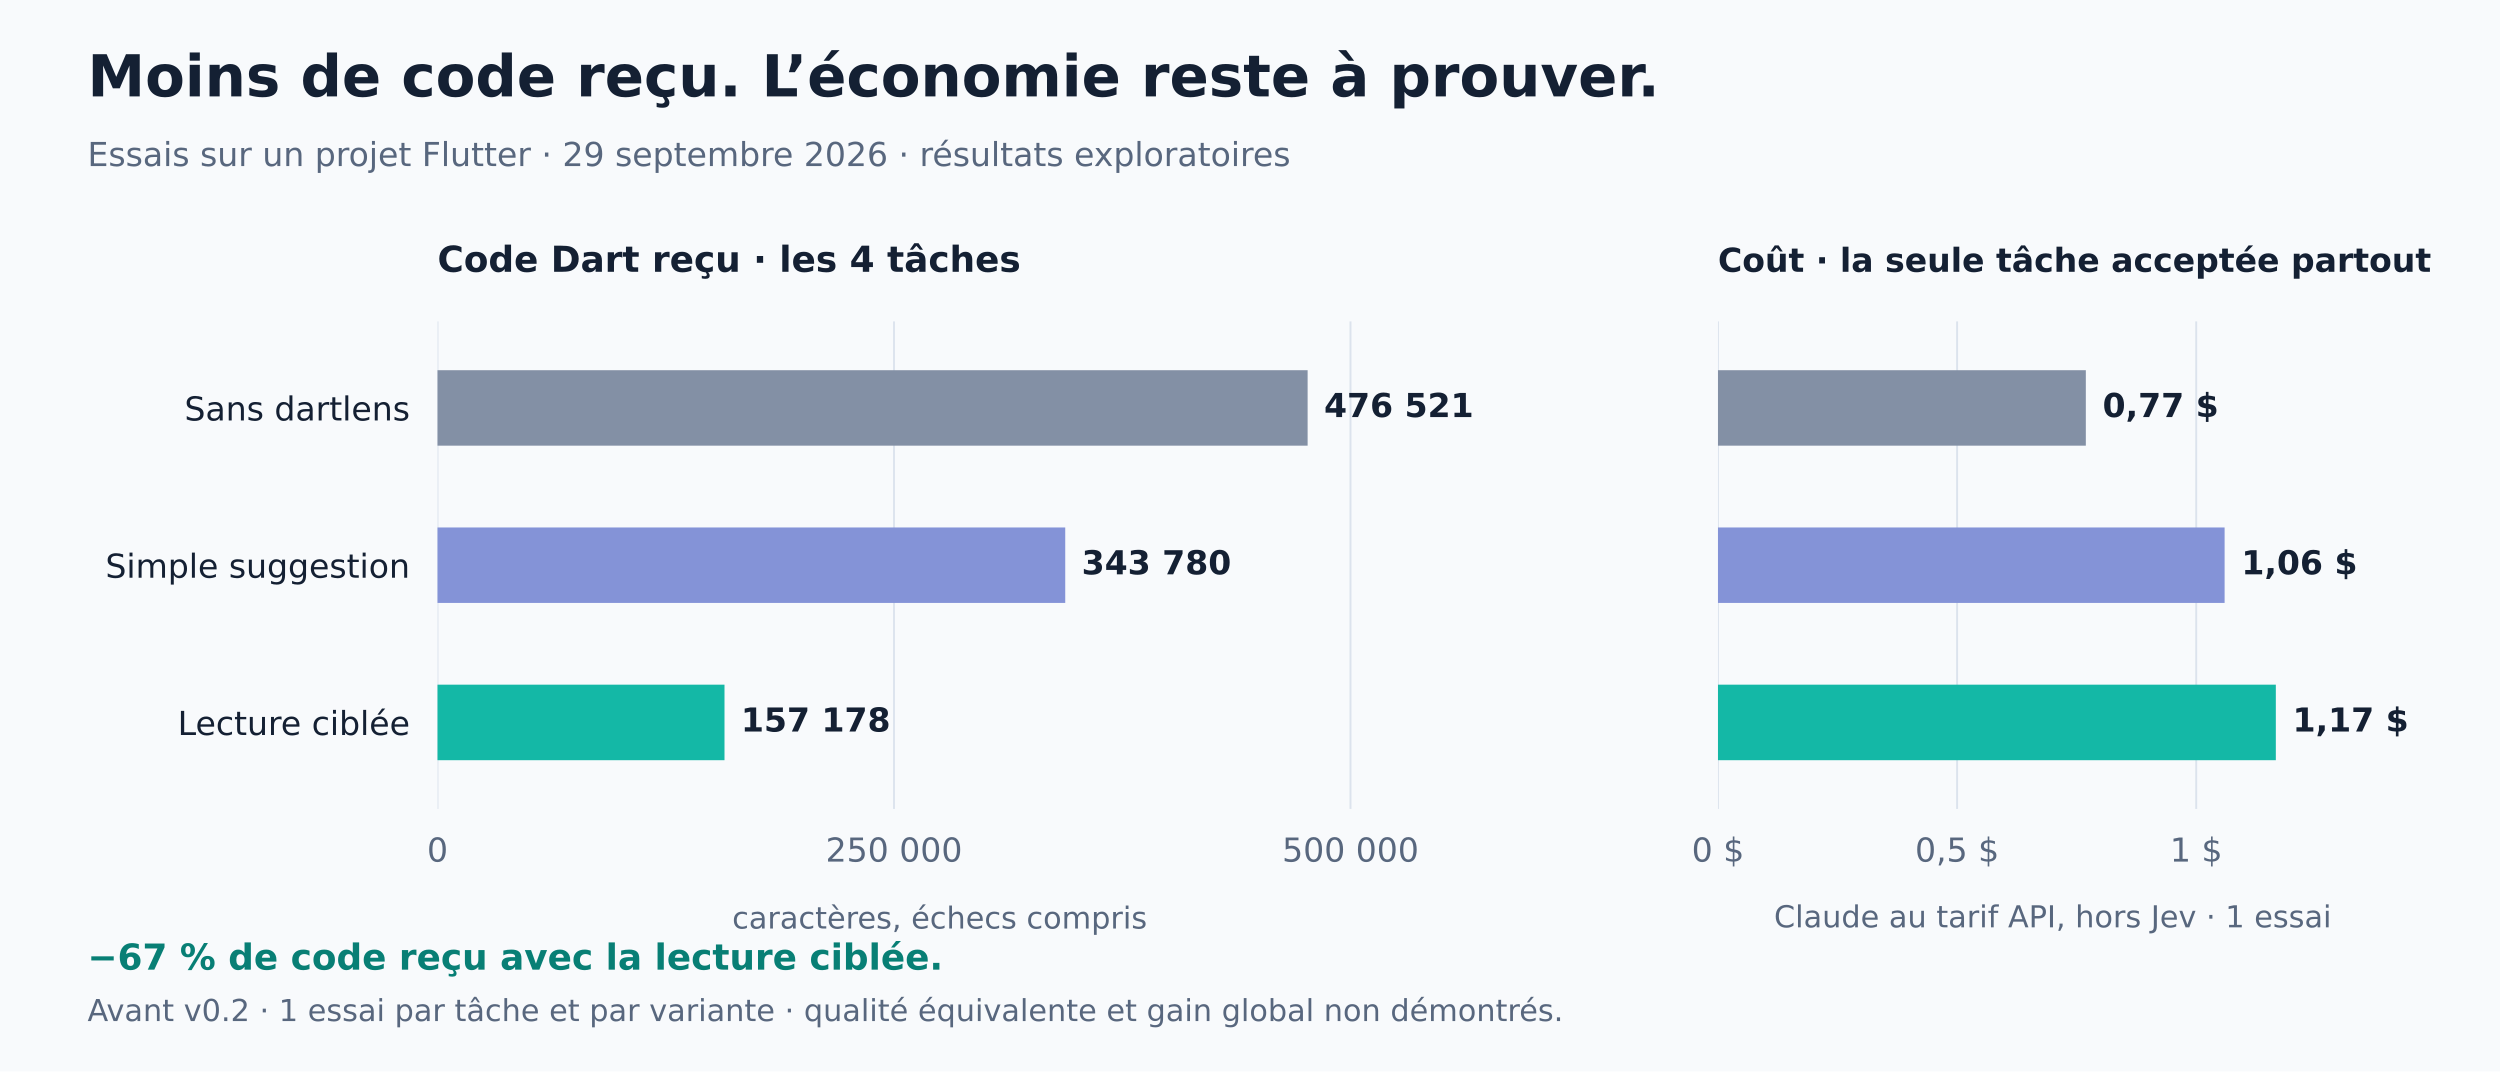
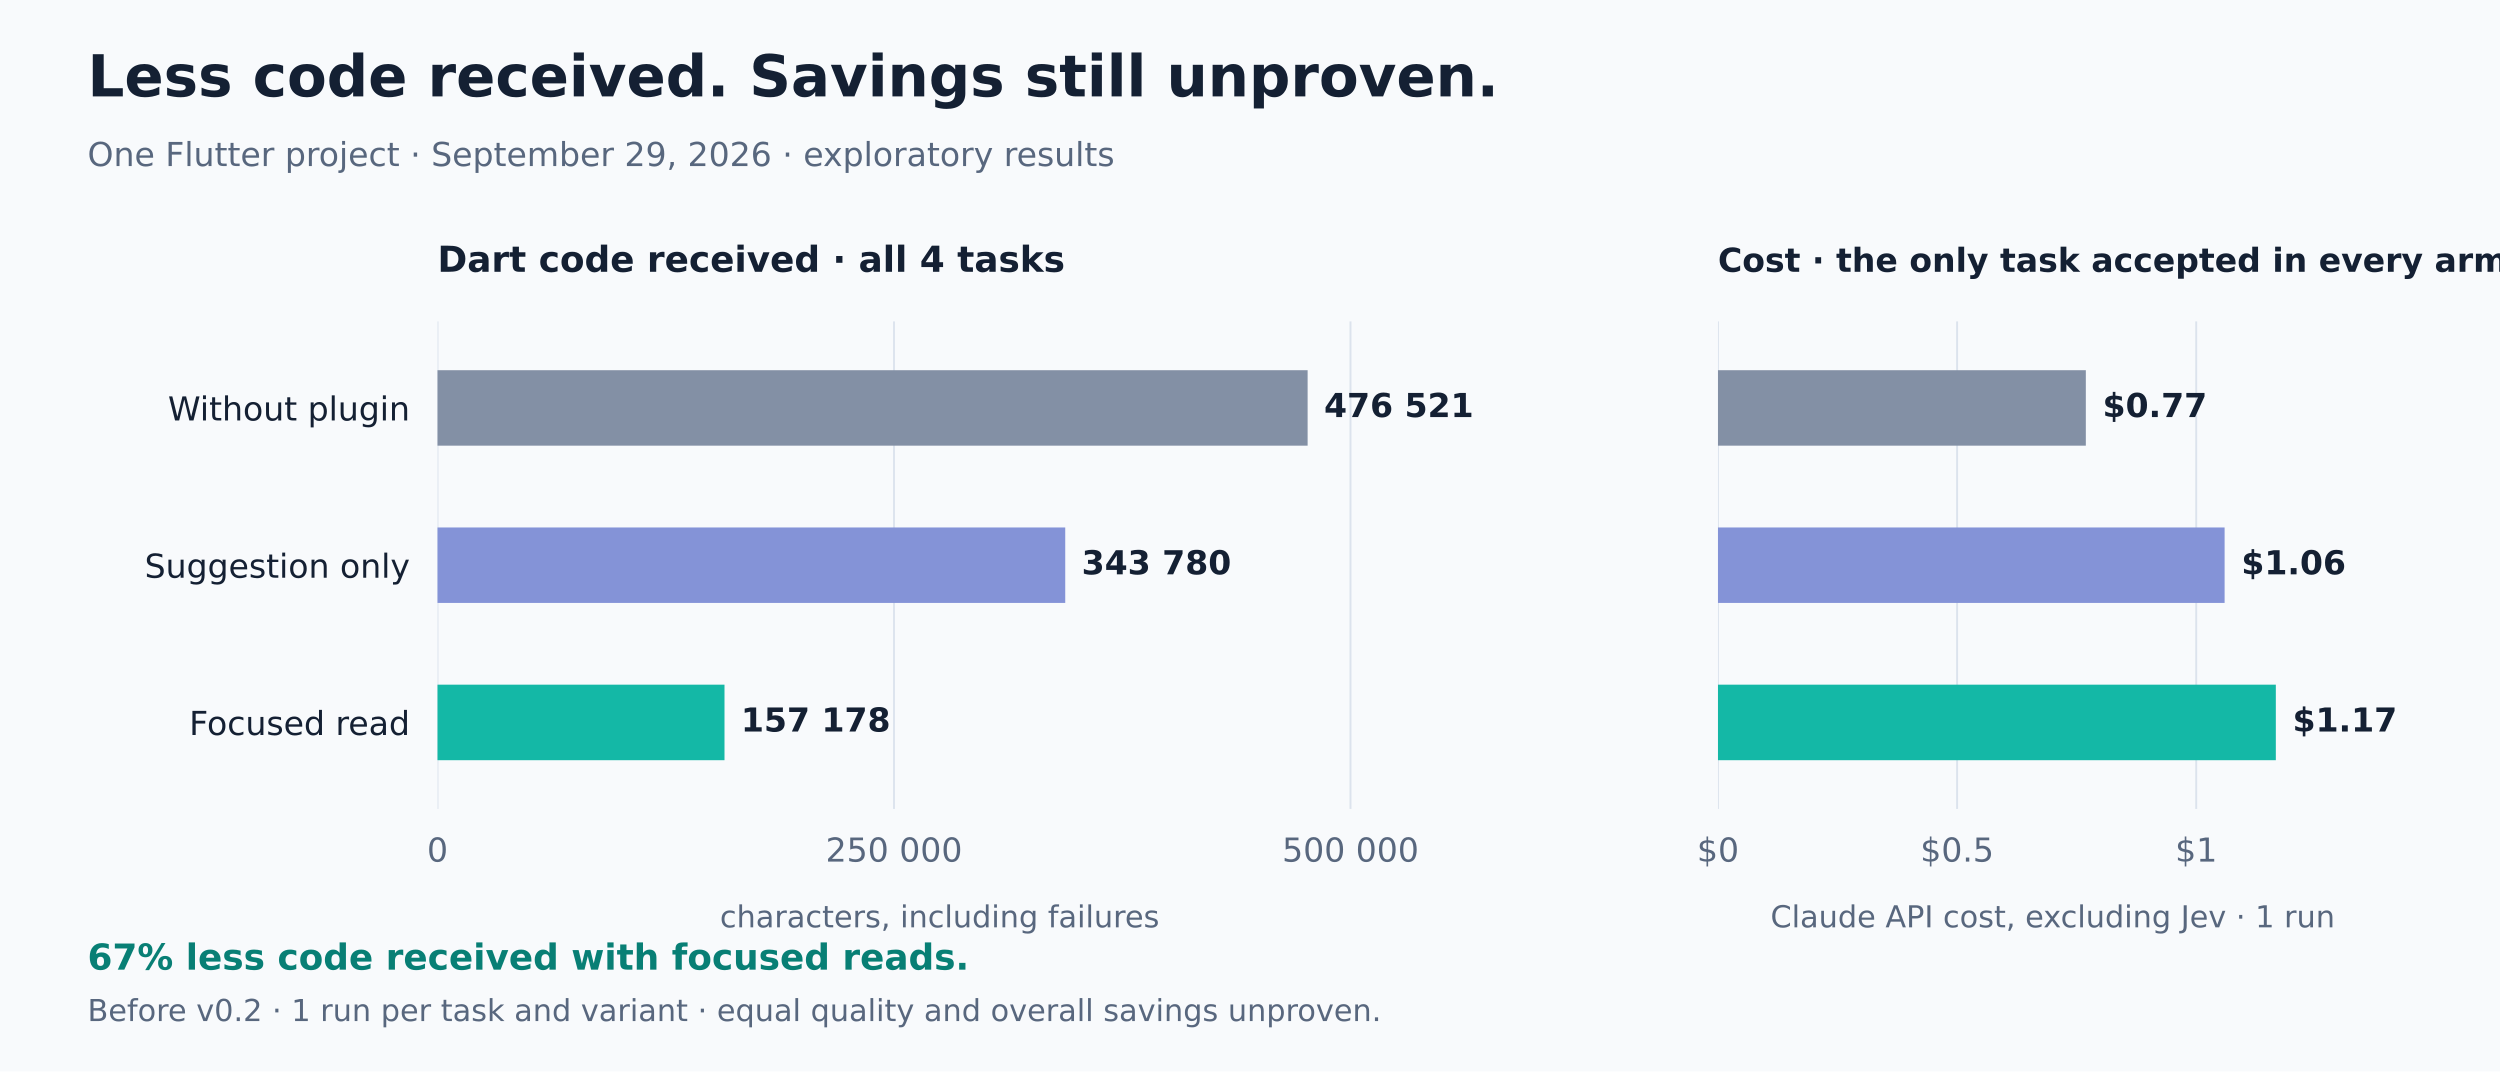
<svg xmlns="http://www.w3.org/2000/svg" width="907.2pt" height="388.8pt" viewBox="0 0 907.2 388.8" version="1.1">
  <defs>
    <style type="text/css">*{stroke-linejoin: round; stroke-linecap: butt}</style>
  </defs>
  <g id="figure_1">
    <g id="patch_1">
      <path d="M 0 388.8 L 907.2 388.8 L 907.2 0 L 0 0 z " style="fill: #f8fafc" />
    </g>
    <g id="axes_1">
      <g id="patch_2">
        <path d="M 158.76 293.544 L 523.197 293.544 L 523.197 116.64 L 158.76 116.64 z " style="fill: #f8fafc" />
      </g>
      <g id="matplotlib.axis_1">
        <g id="xtick_1">
          <g id="line2d_1">
            <path d="M 158.76 293.544 L 158.76 116.64 " clip-path="url(#p2ae197c624)" style="fill: none; stroke: #dce3ed; stroke-width: 0.7; stroke-linecap: square" />
          </g>
          <g id="line2d_2" />
          <g id="text_1">
            <text style="fill: #58677e; font: 12px 'DejaVu Sans'; text-anchor: middle" x="158.76" y="312.662" transform="rotate(-0 158.76 312.6621)">0</text>
          </g>
        </g>
        <g id="xtick_2">
          <g id="line2d_3">
            <path d="M 324.413 293.544 L 324.413 116.64 " clip-path="url(#p2ae197c624)" style="fill: none; stroke: #dce3ed; stroke-width: 0.7; stroke-linecap: square" />
          </g>
          <g id="line2d_4" />
          <g id="text_2">
            <text style="fill: #58677e; font: 12px 'DejaVu Sans'; text-anchor: middle" x="324.413" y="312.662" transform="rotate(-0 324.4134 312.6621)">250 000</text>
          </g>
        </g>
        <g id="xtick_3">
          <g id="line2d_5">
            <path d="M 490.067 293.544 L 490.067 116.64 " clip-path="url(#p2ae197c624)" style="fill: none; stroke: #dce3ed; stroke-width: 0.7; stroke-linecap: square" />
          </g>
          <g id="line2d_6" />
          <g id="text_3">
            <text style="fill: #58677e; font: 12px 'DejaVu Sans'; text-anchor: middle" x="490.067" y="312.662" transform="rotate(-0 490.0668 312.6621)">500 000</text>
          </g>
        </g>
        <g id="text_4">
-           <text style="fill: #58677e; font: 11px 'DejaVu Sans'; text-anchor: middle" x="340.979" y="336.956" transform="rotate(-0 340.9787 336.956)">caractères, échecs compris</text>
+           <text style="fill: #58677e; font: 11px 'DejaVu Sans'; text-anchor: middle" x="340.979" y="336.516" transform="rotate(-0 340.9787 336.516)">characters, including failures</text>
        </g>
      </g>
      <g id="matplotlib.axis_2">
        <g id="ytick_1">
          <g id="line2d_7" />
          <g id="text_5">
-             <text style="fill: #142033; font: 12px 'DejaVu Sans'; text-anchor: end" x="148.76" y="152.585" transform="rotate(-0 148.76 152.5853)">Sans dartlens</text>
+             <text style="fill: #142033; font: 12px 'DejaVu Sans'; text-anchor: end" x="148.76" y="152.585" transform="rotate(-0 148.76 152.5853)">Without plugin</text>
          </g>
        </g>
        <g id="ytick_2">
          <g id="line2d_8" />
          <g id="text_6">
-             <text style="fill: #142033; font: 12px 'DejaVu Sans'; text-anchor: end" x="148.76" y="209.651" transform="rotate(-0 148.76 209.6511)">Simple suggestion</text>
+             <text style="fill: #142033; font: 12px 'DejaVu Sans'; text-anchor: end" x="148.76" y="209.651" transform="rotate(-0 148.76 209.6511)">Suggestion only</text>
          </g>
        </g>
        <g id="ytick_3">
          <g id="line2d_9" />
          <g id="text_7">
-             <text style="fill: #142033; font: 12px 'DejaVu Sans'; text-anchor: end" x="148.76" y="266.717" transform="rotate(-0 148.76 266.7169)">Lecture ciblée</text>
+             <text style="fill: #142033; font: 12px 'DejaVu Sans'; text-anchor: end" x="148.76" y="266.717" transform="rotate(-0 148.76 266.7169)">Focused read</text>
          </g>
        </g>
      </g>
      <g id="patch_3">
        <path d="M 158.76 134.33 L 474.509 134.33 L 474.509 161.722 L 158.76 161.722 z " clip-path="url(#p2ae197c624)" style="fill: #8390a5" />
      </g>
      <g id="patch_4">
        <path d="M 158.76 191.396 L 386.553 191.396 L 386.553 218.788 L 158.76 218.788 z " clip-path="url(#p2ae197c624)" style="fill: #8493d7" />
      </g>
      <g id="patch_5">
        <path d="M 158.76 248.462 L 262.908 248.462 L 262.908 275.854 L 158.76 275.854 z " clip-path="url(#p2ae197c624)" style="fill: #14b8a6" />
      </g>
      <g id="text_8">
        <text style="fill: #142033; font: 700 12px 'DejaVu Sans'; text-anchor: start" x="480.473" y="151.337" transform="rotate(-0 480.4728 151.3374)">476 521</text>
      </g>
      <g id="text_9">
        <text style="fill: #142033; font: 700 12px 'DejaVu Sans'; text-anchor: start" x="392.517" y="208.403" transform="rotate(-0 392.5168 208.4033)">343 780</text>
      </g>
      <g id="text_10">
        <text style="fill: #142033; font: 700 12px 'DejaVu Sans'; text-anchor: start" x="268.872" y="265.469" transform="rotate(-0 268.8718 265.4691)">157 178</text>
      </g>
      <g id="text_11">
-         <text style="fill: #142033; font: 700 13px 'DejaVu Sans'; text-anchor: start" x="158.76" y="98.64" transform="rotate(-0 158.76 98.64)">Code Dart reçu · les 4 tâches</text>
+         <text style="fill: #142033; font: 700 13px 'DejaVu Sans'; text-anchor: start" x="158.76" y="98.64" transform="rotate(-0 158.76 98.64)">Dart code received · all 4 tasks</text>
      </g>
    </g>
    <g id="axes_2">
      <g id="patch_6">
        <path d="M 623.418 293.544 L 866.376 293.544 L 866.376 116.64 L 623.418 116.64 z " style="fill: #f8fafc" />
      </g>
      <g id="matplotlib.axis_3">
        <g id="xtick_4">
          <g id="line2d_10">
            <path d="M 623.418 293.544 L 623.418 116.64 " clip-path="url(#pd0975560a6)" style="fill: none; stroke: #dce3ed; stroke-width: 0.7; stroke-linecap: square" />
          </g>
          <g id="line2d_11" />
          <g id="text_12">
-             <text style="fill: #58677e; font: 12px 'DejaVu Sans'; text-anchor: middle" x="623.418" y="312.662" transform="rotate(-0 623.4177 312.6621)">0 $</text>
+             <text style="fill: #58677e; font: 12px 'DejaVu Sans'; text-anchor: middle" x="623.418" y="312.662" transform="rotate(-0 623.4177 312.6621)">$0</text>
          </g>
        </g>
        <g id="xtick_5">
          <g id="line2d_12">
            <path d="M 710.189 293.544 L 710.189 116.64 " clip-path="url(#pd0975560a6)" style="fill: none; stroke: #dce3ed; stroke-width: 0.7; stroke-linecap: square" />
          </g>
          <g id="line2d_13" />
          <g id="text_13">
-             <text style="fill: #58677e; font: 12px 'DejaVu Sans'; text-anchor: middle" x="710.189" y="312.662" transform="rotate(-0 710.1885 312.6621)">0,5 $</text>
+             <text style="fill: #58677e; font: 12px 'DejaVu Sans'; text-anchor: middle" x="710.189" y="312.662" transform="rotate(-0 710.1885 312.6621)">$0.5</text>
          </g>
        </g>
        <g id="xtick_6">
          <g id="line2d_14">
            <path d="M 796.959 293.544 L 796.959 116.64 " clip-path="url(#pd0975560a6)" style="fill: none; stroke: #dce3ed; stroke-width: 0.7; stroke-linecap: square" />
          </g>
          <g id="line2d_15" />
          <g id="text_14">
-             <text style="fill: #58677e; font: 12px 'DejaVu Sans'; text-anchor: middle" x="796.959" y="312.662" transform="rotate(-0 796.9593 312.6621)">1 $</text>
+             <text style="fill: #58677e; font: 12px 'DejaVu Sans'; text-anchor: middle" x="796.959" y="312.662" transform="rotate(-0 796.9593 312.6621)">$1</text>
          </g>
        </g>
        <g id="text_15">
-           <text style="fill: #58677e; font: 11px 'DejaVu Sans'; text-anchor: middle" x="744.897" y="336.516" transform="rotate(-0 744.8969 336.516)">Claude au tarif API, hors Jev · 1 essai</text>
+           <text style="fill: #58677e; font: 11px 'DejaVu Sans'; text-anchor: middle" x="744.897" y="336.516" transform="rotate(-0 744.8969 336.516)">Claude API cost, excluding Jev · 1 run</text>
        </g>
      </g>
      <g id="matplotlib.axis_4">
        <g id="ytick_4">
          <g id="line2d_16" />
        </g>
        <g id="ytick_5">
          <g id="line2d_17" />
        </g>
        <g id="ytick_6">
          <g id="line2d_18" />
        </g>
      </g>
      <g id="patch_7">
        <path d="M 623.418 134.33 L 756.906 134.33 L 756.906 161.722 L 623.418 161.722 z " clip-path="url(#pd0975560a6)" style="fill: #8390a5" />
      </g>
      <g id="patch_8">
        <path d="M 623.418 191.396 L 807.268 191.396 L 807.268 218.788 L 623.418 218.788 z " clip-path="url(#pd0975560a6)" style="fill: #8493d7" />
      </g>
      <g id="patch_9">
        <path d="M 623.418 248.462 L 825.854 248.462 L 825.854 275.854 L 623.418 275.854 z " clip-path="url(#pd0975560a6)" style="fill: #14b8a6" />
      </g>
      <g id="text_16">
-         <text style="fill: #142033; font: 700 12px 'DejaVu Sans'; text-anchor: start" x="762.98" y="151.337" transform="rotate(-0 762.9799 151.3374)">0,77 $</text>
+         <text style="fill: #142033; font: 700 12px 'DejaVu Sans'; text-anchor: start" x="762.98" y="151.337" transform="rotate(-0 762.9799 151.3374)">$0.77</text>
      </g>
      <g id="text_17">
-         <text style="fill: #142033; font: 700 12px 'DejaVu Sans'; text-anchor: start" x="813.342" y="208.403" transform="rotate(-0 813.3417 208.4033)">1,06 $</text>
+         <text style="fill: #142033; font: 700 12px 'DejaVu Sans'; text-anchor: start" x="813.342" y="208.403" transform="rotate(-0 813.3417 208.4033)">$1.06</text>
      </g>
      <g id="text_18">
-         <text style="fill: #142033; font: 700 12px 'DejaVu Sans'; text-anchor: start" x="831.928" y="265.469" transform="rotate(-0 831.928 265.4691)">1,17 $</text>
+         <text style="fill: #142033; font: 700 12px 'DejaVu Sans'; text-anchor: start" x="831.928" y="265.469" transform="rotate(-0 831.928 265.4691)">$1.17</text>
      </g>
      <g id="text_19">
-         <text style="fill: #142033; font: 700 12px 'DejaVu Sans'; text-anchor: start" x="623.418" y="98.64" transform="rotate(-0 623.4177 98.64)">Coût · la seule tâche acceptée partout</text>
+         <text style="fill: #142033; font: 700 12px 'DejaVu Sans'; text-anchor: start" x="623.418" y="98.64" transform="rotate(-0 623.4177 98.64)">Cost · the only task accepted in every arm</text>
      </g>
    </g>
    <g id="text_20">
-       <text style="fill: #142033; font: 700 21px 'DejaVu Sans'; text-anchor: start" x="31.752" y="34.992" transform="rotate(-0 31.752 34.992)">Moins de code reçu. L’économie reste à prouver.</text>
+       <text style="fill: #142033; font: 700 21px 'DejaVu Sans'; text-anchor: start" x="31.752" y="34.992" transform="rotate(-0 31.752 34.992)">Less code received. Savings still unproven.</text>
    </g>
    <g id="text_21">
-       <text style="fill: #58677e; font: 12px 'DejaVu Sans'; text-anchor: start" x="31.752" y="60.264" transform="rotate(-0 31.752 60.264)">Essais sur un projet Flutter · 29 septembre 2026 · résultats exploratoires</text>
+       <text style="fill: #58677e; font: 12px 'DejaVu Sans'; text-anchor: start" x="31.752" y="60.264" transform="rotate(-0 31.752 60.264)">One Flutter project · September 29, 2026 · exploratory results</text>
    </g>
    <g id="text_22">
-       <text style="fill: #087f75; font: 700 13px 'DejaVu Sans'; text-anchor: start" x="31.752" y="351.864" transform="rotate(-0 31.752 351.864)">−67 % de code reçu avec la lecture ciblée.</text>
+       <text style="fill: #087f75; font: 700 13px 'DejaVu Sans'; text-anchor: start" x="31.752" y="351.864" transform="rotate(-0 31.752 351.864)">67% less code received with focused reads.</text>
    </g>
    <g id="text_23">
-       <text style="fill: #58677e; font: 11px 'DejaVu Sans'; text-anchor: start" x="31.752" y="370.526" transform="rotate(-0 31.752 370.5264)">Avant v0.2 · 1 essai par tâche et par variante · qualité équivalente et gain global non démontrés.</text>
+       <text style="fill: #58677e; font: 11px 'DejaVu Sans'; text-anchor: start" x="31.752" y="370.526" transform="rotate(-0 31.752 370.5264)">Before v0.2 · 1 run per task and variant · equal quality and overall savings unproven.</text>
    </g>
  </g>
  <defs>
    <clipPath id="p2ae197c624">
      <rect x="158.76" y="116.64" width="364.437" height="176.904" />
    </clipPath>
    <clipPath id="pd0975560a6">
      <rect x="623.418" y="116.64" width="242.958" height="176.904" />
    </clipPath>
  </defs>
</svg>
